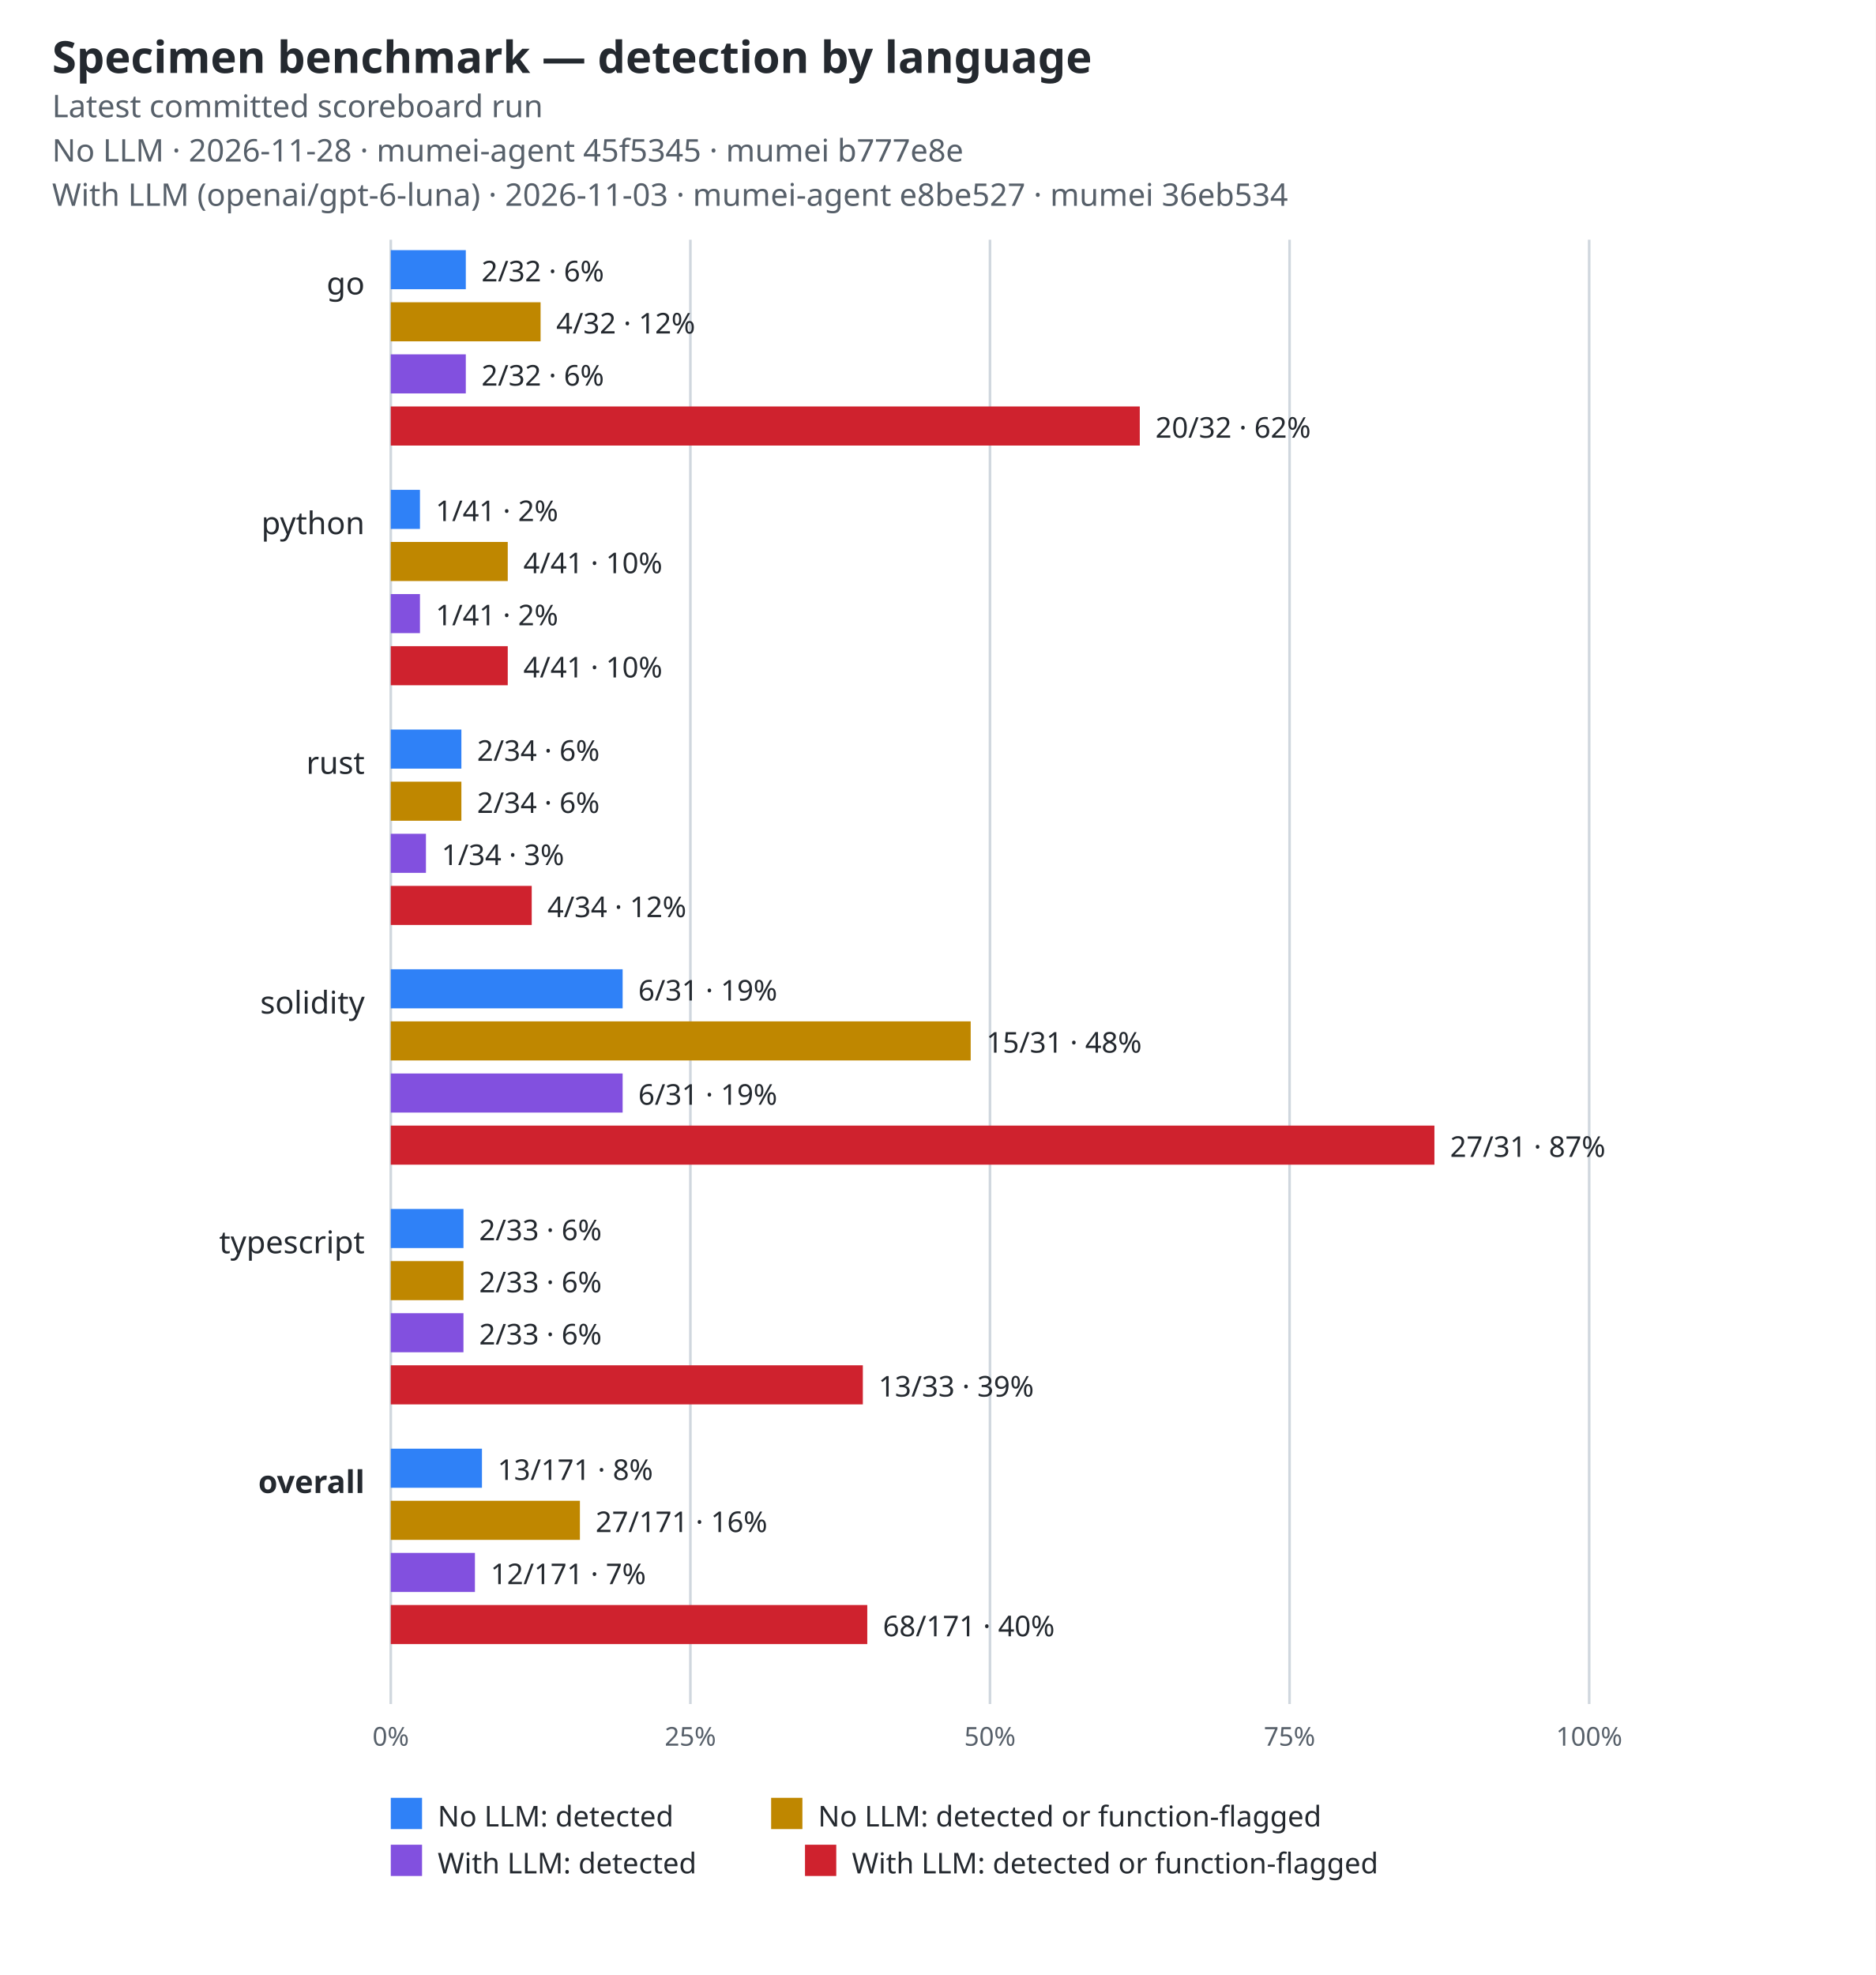
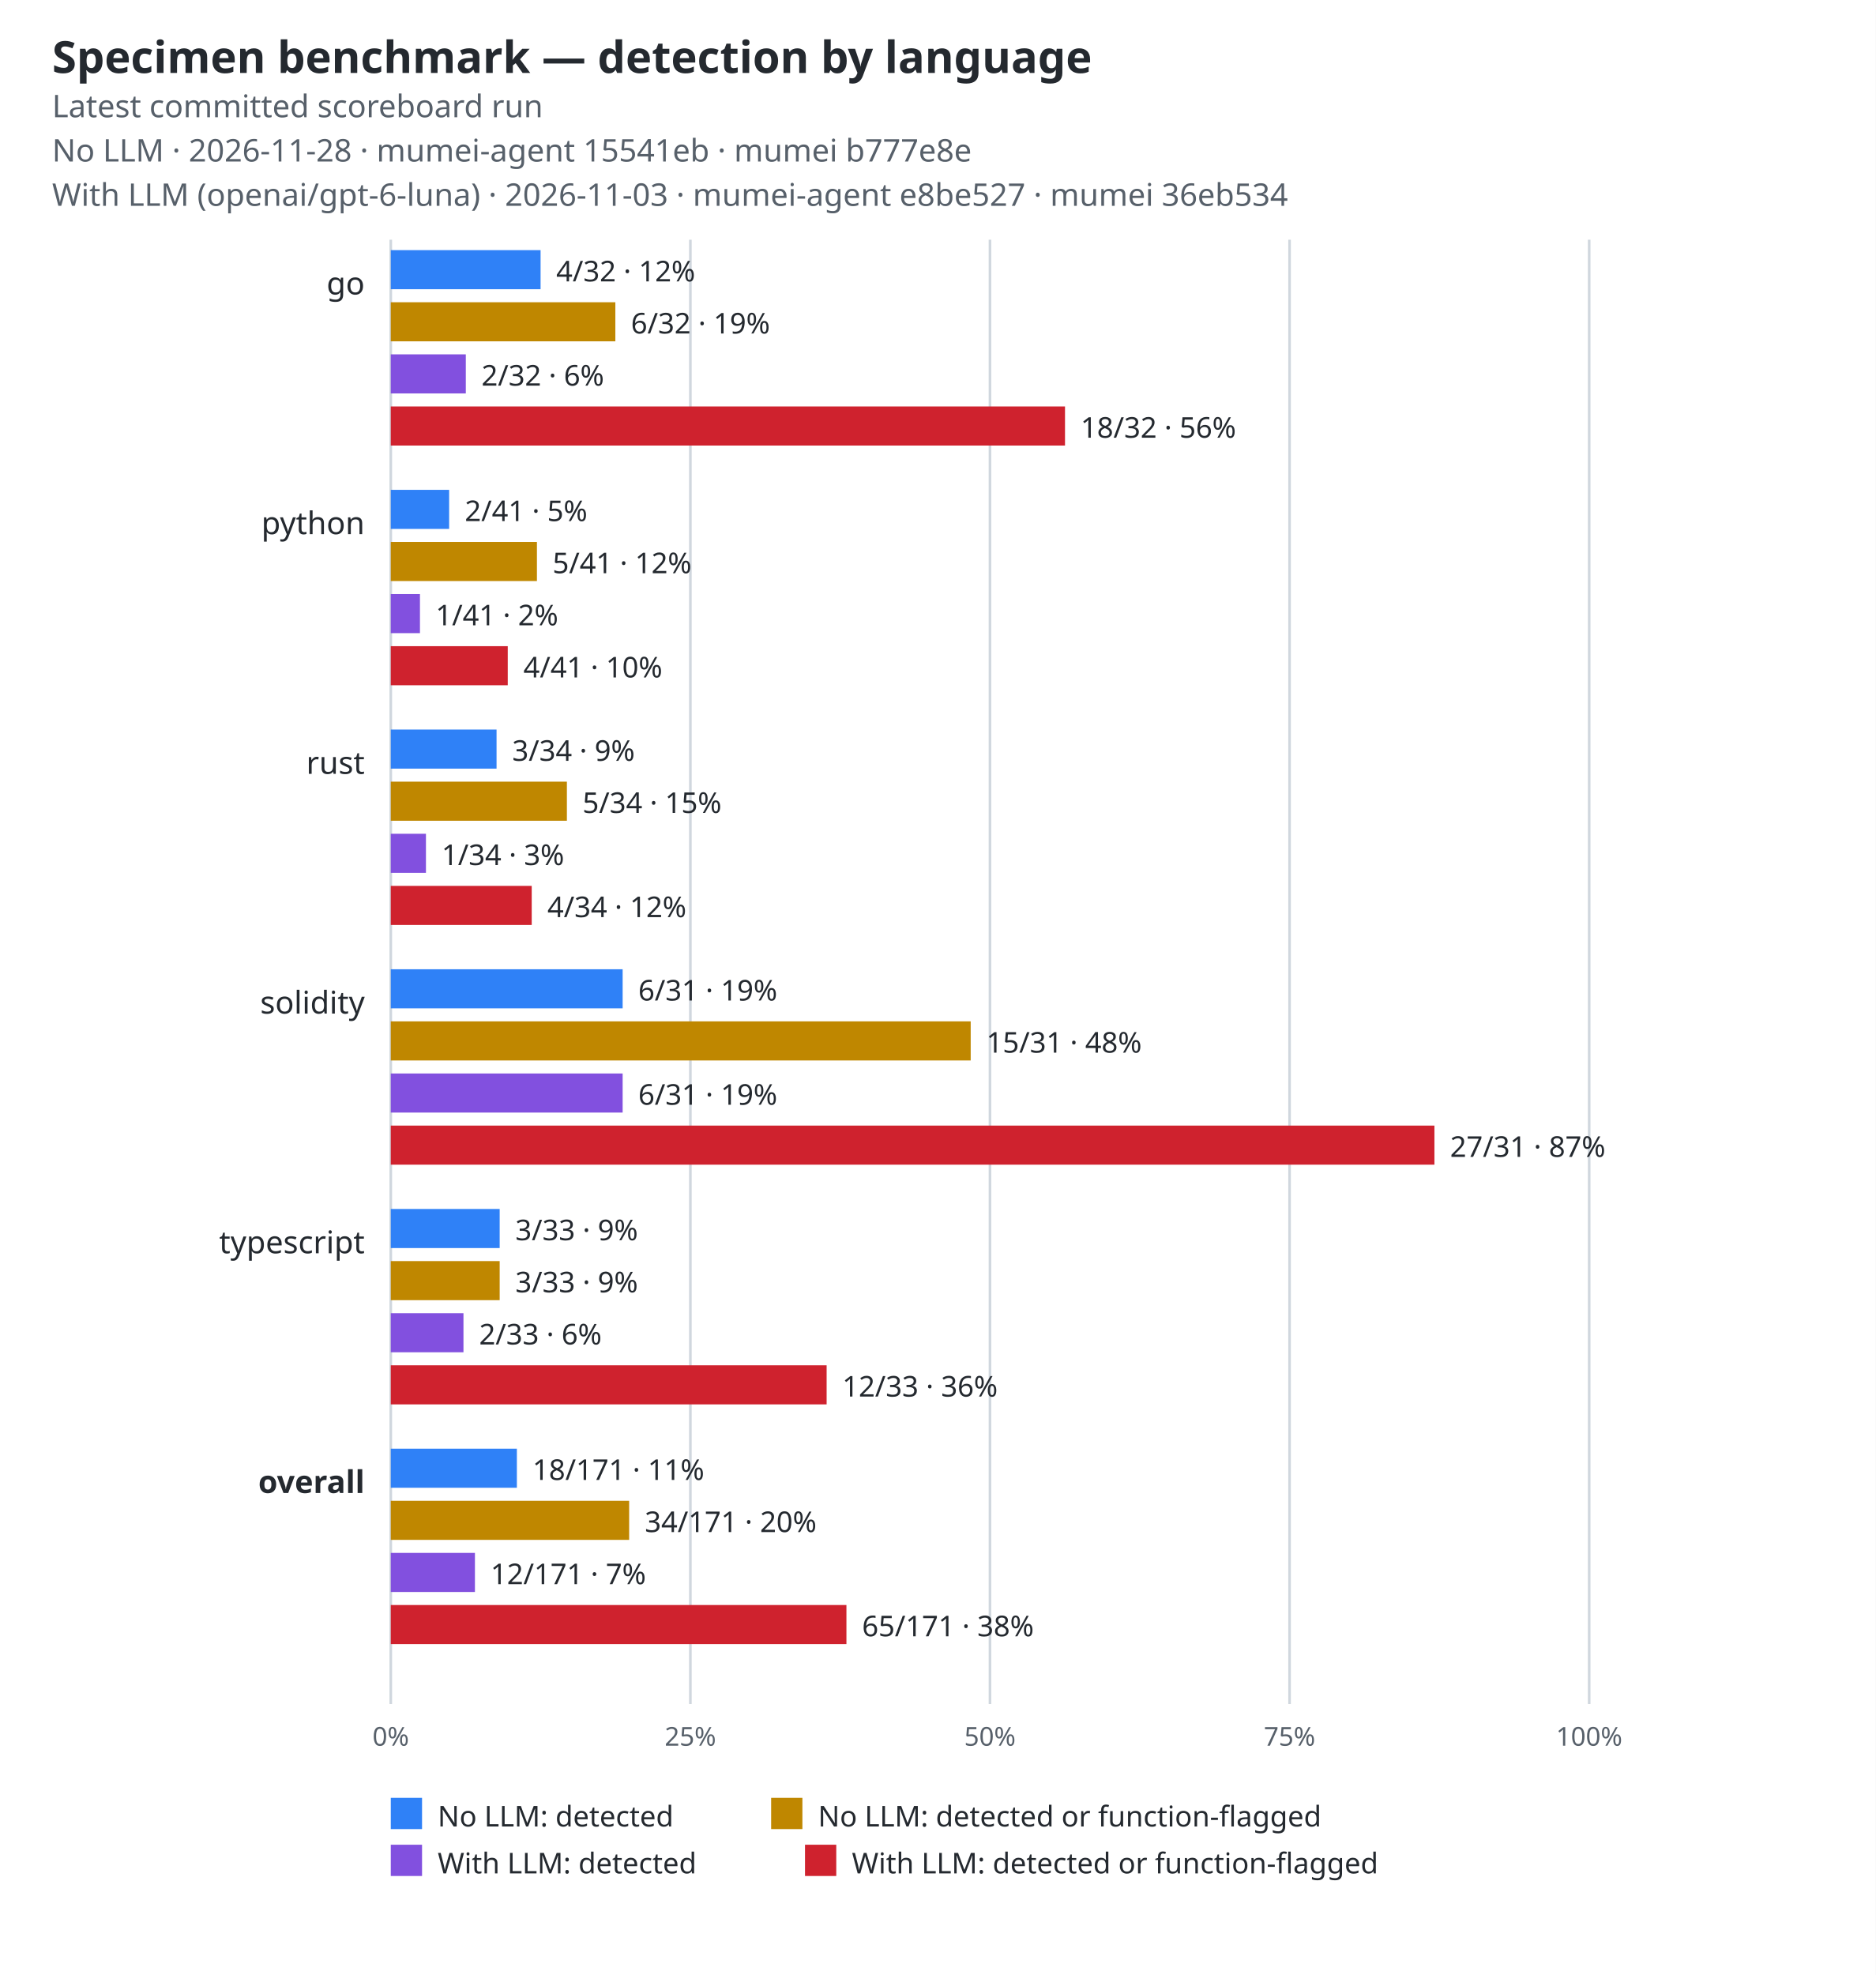
<svg xmlns="http://www.w3.org/2000/svg" viewBox="0 0 720 758" font-family="sans-serif">
  <rect width="720" height="758" fill="white" />
  <text x="20" y="28" font-size="17" font-weight="bold" fill="#24292f">Specimen benchmark — detection by language</text>
  <text x="20" y="45" font-size="12" fill="#57606a">Latest committed scoreboard run</text>
-   <text x="20" y="62" font-size="12" fill="#57606a">No LLM · 2026-11-28 · mumei-agent 45f5345 · mumei b777e8e</text>
+   <text x="20" y="62" font-size="12" fill="#57606a">No LLM · 2026-11-28 · mumei-agent 15541eb · mumei b777e8e</text>
  <text x="20" y="79" font-size="12" fill="#57606a">With LLM (openai/gpt-6-luna) · 2026-11-03 · mumei-agent e8be527 · mumei 36eb534</text>
  <line x1="150.0" y1="92" x2="150.0" y2="654" stroke="#d0d7de" stroke-width="1" />
  <text x="150.0" y="670" font-size="10" fill="#57606a" text-anchor="middle">0%</text>
  <line x1="265.0" y1="92" x2="265.0" y2="654" stroke="#d0d7de" stroke-width="1" />
  <text x="265.0" y="670" font-size="10" fill="#57606a" text-anchor="middle">25%</text>
  <line x1="380.0" y1="92" x2="380.0" y2="654" stroke="#d0d7de" stroke-width="1" />
  <text x="380.0" y="670" font-size="10" fill="#57606a" text-anchor="middle">50%</text>
  <line x1="495.0" y1="92" x2="495.0" y2="654" stroke="#d0d7de" stroke-width="1" />
  <text x="495.0" y="670" font-size="10" fill="#57606a" text-anchor="middle">75%</text>
  <line x1="610.0" y1="92" x2="610.0" y2="654" stroke="#d0d7de" stroke-width="1" />
  <text x="610.0" y="670" font-size="10" fill="#57606a" text-anchor="middle">100%</text>
  <text x="140" y="113" font-size="12" font-weight="normal" fill="#24292f" text-anchor="end">go</text>
-   <rect x="150" y="96" width="28.8" height="15" fill="#2f81f7" />
-   <text x="184.8" y="108" font-size="11" fill="#24292f">2/32 · 6%</text>
-   <rect x="150" y="116" width="57.5" height="15" fill="#bf8700" />
-   <text x="213.5" y="128" font-size="11" fill="#24292f">4/32 · 12%</text>
+   <rect x="150" y="96" width="57.5" height="15" fill="#2f81f7" />
+   <text x="213.5" y="108" font-size="11" fill="#24292f">4/32 · 12%</text>
+   <rect x="150" y="116" width="86.2" height="15" fill="#bf8700" />
+   <text x="242.2" y="128" font-size="11" fill="#24292f">6/32 · 19%</text>
  <rect x="150" y="136" width="28.8" height="15" fill="#8250df" />
  <text x="184.8" y="148" font-size="11" fill="#24292f">2/32 · 6%</text>
-   <rect x="150" y="156" width="287.5" height="15" fill="#cf222e" />
-   <text x="443.5" y="168" font-size="11" fill="#24292f">20/32 · 62%</text>
+   <rect x="150" y="156" width="258.8" height="15" fill="#cf222e" />
+   <text x="414.8" y="168" font-size="11" fill="#24292f">18/32 · 56%</text>
  <text x="140" y="205" font-size="12" font-weight="normal" fill="#24292f" text-anchor="end">python</text>
-   <rect x="150" y="188" width="11.2" height="15" fill="#2f81f7" />
-   <text x="167.2" y="200" font-size="11" fill="#24292f">1/41 · 2%</text>
-   <rect x="150" y="208" width="44.9" height="15" fill="#bf8700" />
-   <text x="200.9" y="220" font-size="11" fill="#24292f">4/41 · 10%</text>
+   <rect x="150" y="188" width="22.4" height="15" fill="#2f81f7" />
+   <text x="178.4" y="200" font-size="11" fill="#24292f">2/41 · 5%</text>
+   <rect x="150" y="208" width="56.1" height="15" fill="#bf8700" />
+   <text x="212.1" y="220" font-size="11" fill="#24292f">5/41 · 12%</text>
  <rect x="150" y="228" width="11.2" height="15" fill="#8250df" />
  <text x="167.2" y="240" font-size="11" fill="#24292f">1/41 · 2%</text>
  <rect x="150" y="248" width="44.9" height="15" fill="#cf222e" />
  <text x="200.9" y="260" font-size="11" fill="#24292f">4/41 · 10%</text>
  <text x="140" y="297" font-size="12" font-weight="normal" fill="#24292f" text-anchor="end">rust</text>
-   <rect x="150" y="280" width="27.1" height="15" fill="#2f81f7" />
-   <text x="183.1" y="292" font-size="11" fill="#24292f">2/34 · 6%</text>
-   <rect x="150" y="300" width="27.1" height="15" fill="#bf8700" />
-   <text x="183.1" y="312" font-size="11" fill="#24292f">2/34 · 6%</text>
+   <rect x="150" y="280" width="40.6" height="15" fill="#2f81f7" />
+   <text x="196.6" y="292" font-size="11" fill="#24292f">3/34 · 9%</text>
+   <rect x="150" y="300" width="67.6" height="15" fill="#bf8700" />
+   <text x="223.6" y="312" font-size="11" fill="#24292f">5/34 · 15%</text>
  <rect x="150" y="320" width="13.5" height="15" fill="#8250df" />
  <text x="169.5" y="332" font-size="11" fill="#24292f">1/34 · 3%</text>
  <rect x="150" y="340" width="54.1" height="15" fill="#cf222e" />
  <text x="210.1" y="352" font-size="11" fill="#24292f">4/34 · 12%</text>
  <text x="140" y="389" font-size="12" font-weight="normal" fill="#24292f" text-anchor="end">solidity</text>
  <rect x="150" y="372" width="89.0" height="15" fill="#2f81f7" />
  <text x="245.0" y="384" font-size="11" fill="#24292f">6/31 · 19%</text>
  <rect x="150" y="392" width="222.6" height="15" fill="#bf8700" />
  <text x="378.6" y="404" font-size="11" fill="#24292f">15/31 · 48%</text>
  <rect x="150" y="412" width="89.0" height="15" fill="#8250df" />
  <text x="245.0" y="424" font-size="11" fill="#24292f">6/31 · 19%</text>
  <rect x="150" y="432" width="400.6" height="15" fill="#cf222e" />
  <text x="556.6" y="444" font-size="11" fill="#24292f">27/31 · 87%</text>
  <text x="140" y="481" font-size="12" font-weight="normal" fill="#24292f" text-anchor="end">typescript</text>
-   <rect x="150" y="464" width="27.9" height="15" fill="#2f81f7" />
-   <text x="183.9" y="476" font-size="11" fill="#24292f">2/33 · 6%</text>
-   <rect x="150" y="484" width="27.9" height="15" fill="#bf8700" />
-   <text x="183.9" y="496" font-size="11" fill="#24292f">2/33 · 6%</text>
+   <rect x="150" y="464" width="41.8" height="15" fill="#2f81f7" />
+   <text x="197.8" y="476" font-size="11" fill="#24292f">3/33 · 9%</text>
+   <rect x="150" y="484" width="41.8" height="15" fill="#bf8700" />
+   <text x="197.8" y="496" font-size="11" fill="#24292f">3/33 · 9%</text>
  <rect x="150" y="504" width="27.9" height="15" fill="#8250df" />
  <text x="183.9" y="516" font-size="11" fill="#24292f">2/33 · 6%</text>
-   <rect x="150" y="524" width="181.2" height="15" fill="#cf222e" />
-   <text x="337.2" y="536" font-size="11" fill="#24292f">13/33 · 39%</text>
+   <rect x="150" y="524" width="167.3" height="15" fill="#cf222e" />
+   <text x="323.3" y="536" font-size="11" fill="#24292f">12/33 · 36%</text>
  <text x="140" y="573" font-size="12" font-weight="bold" fill="#24292f" text-anchor="end">overall</text>
-   <rect x="150" y="556" width="35.0" height="15" fill="#2f81f7" />
-   <text x="191.0" y="568" font-size="11" fill="#24292f">13/171 · 8%</text>
-   <rect x="150" y="576" width="72.6" height="15" fill="#bf8700" />
-   <text x="228.6" y="588" font-size="11" fill="#24292f">27/171 · 16%</text>
+   <rect x="150" y="556" width="48.4" height="15" fill="#2f81f7" />
+   <text x="204.4" y="568" font-size="11" fill="#24292f">18/171 · 11%</text>
+   <rect x="150" y="576" width="91.5" height="15" fill="#bf8700" />
+   <text x="247.5" y="588" font-size="11" fill="#24292f">34/171 · 20%</text>
  <rect x="150" y="596" width="32.3" height="15" fill="#8250df" />
  <text x="188.3" y="608" font-size="11" fill="#24292f">12/171 · 7%</text>
-   <rect x="150" y="616" width="182.9" height="15" fill="#cf222e" />
-   <text x="338.9" y="628" font-size="11" fill="#24292f">68/171 · 40%</text>
+   <rect x="150" y="616" width="174.9" height="15" fill="#cf222e" />
+   <text x="330.9" y="628" font-size="11" fill="#24292f">65/171 · 38%</text>
  <rect x="150" y="690" width="12" height="12" fill="#2f81f7" />
  <text x="168" y="701" font-size="11" fill="#24292f">No LLM: detected</text>
  <rect x="296" y="690" width="12" height="12" fill="#bf8700" />
  <text x="314" y="701" font-size="11" fill="#24292f">No LLM: detected or function-flagged</text>
  <rect x="150" y="708" width="12" height="12" fill="#8250df" />
  <text x="168" y="719" font-size="11" fill="#24292f">With LLM: detected</text>
  <rect x="309" y="708" width="12" height="12" fill="#cf222e" />
  <text x="327" y="719" font-size="11" fill="#24292f">With LLM: detected or function-flagged</text>
</svg>
